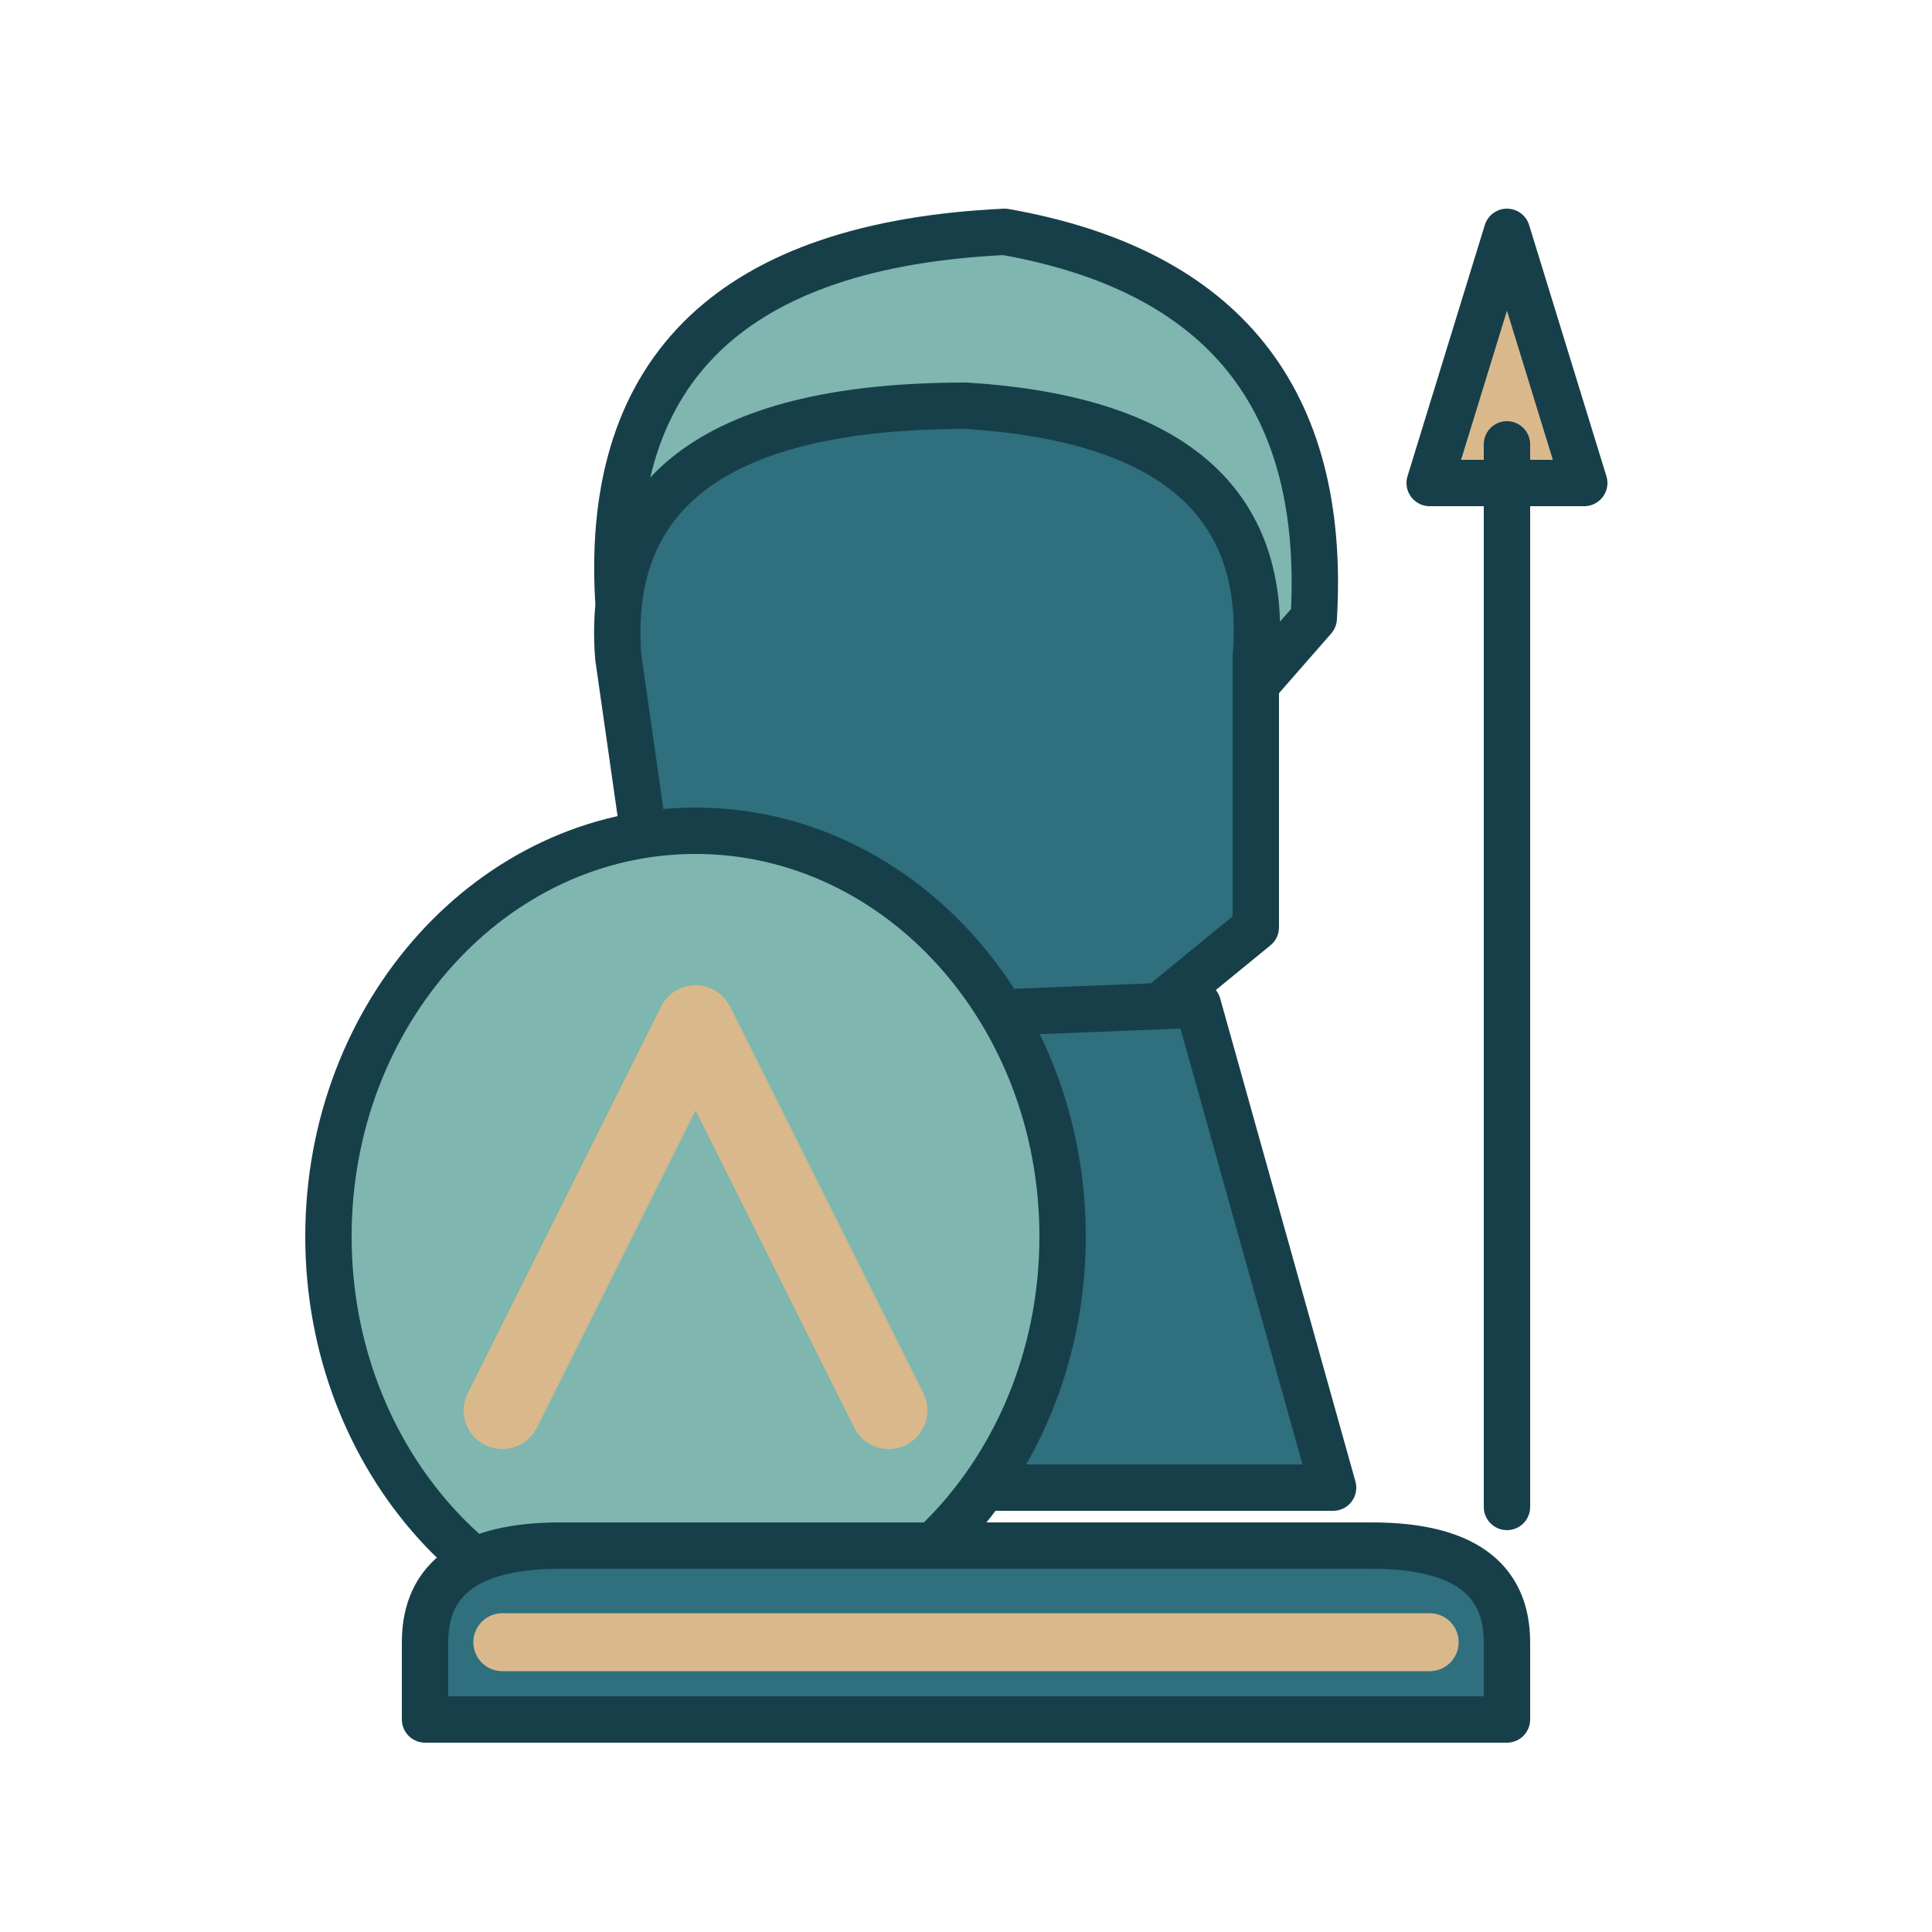
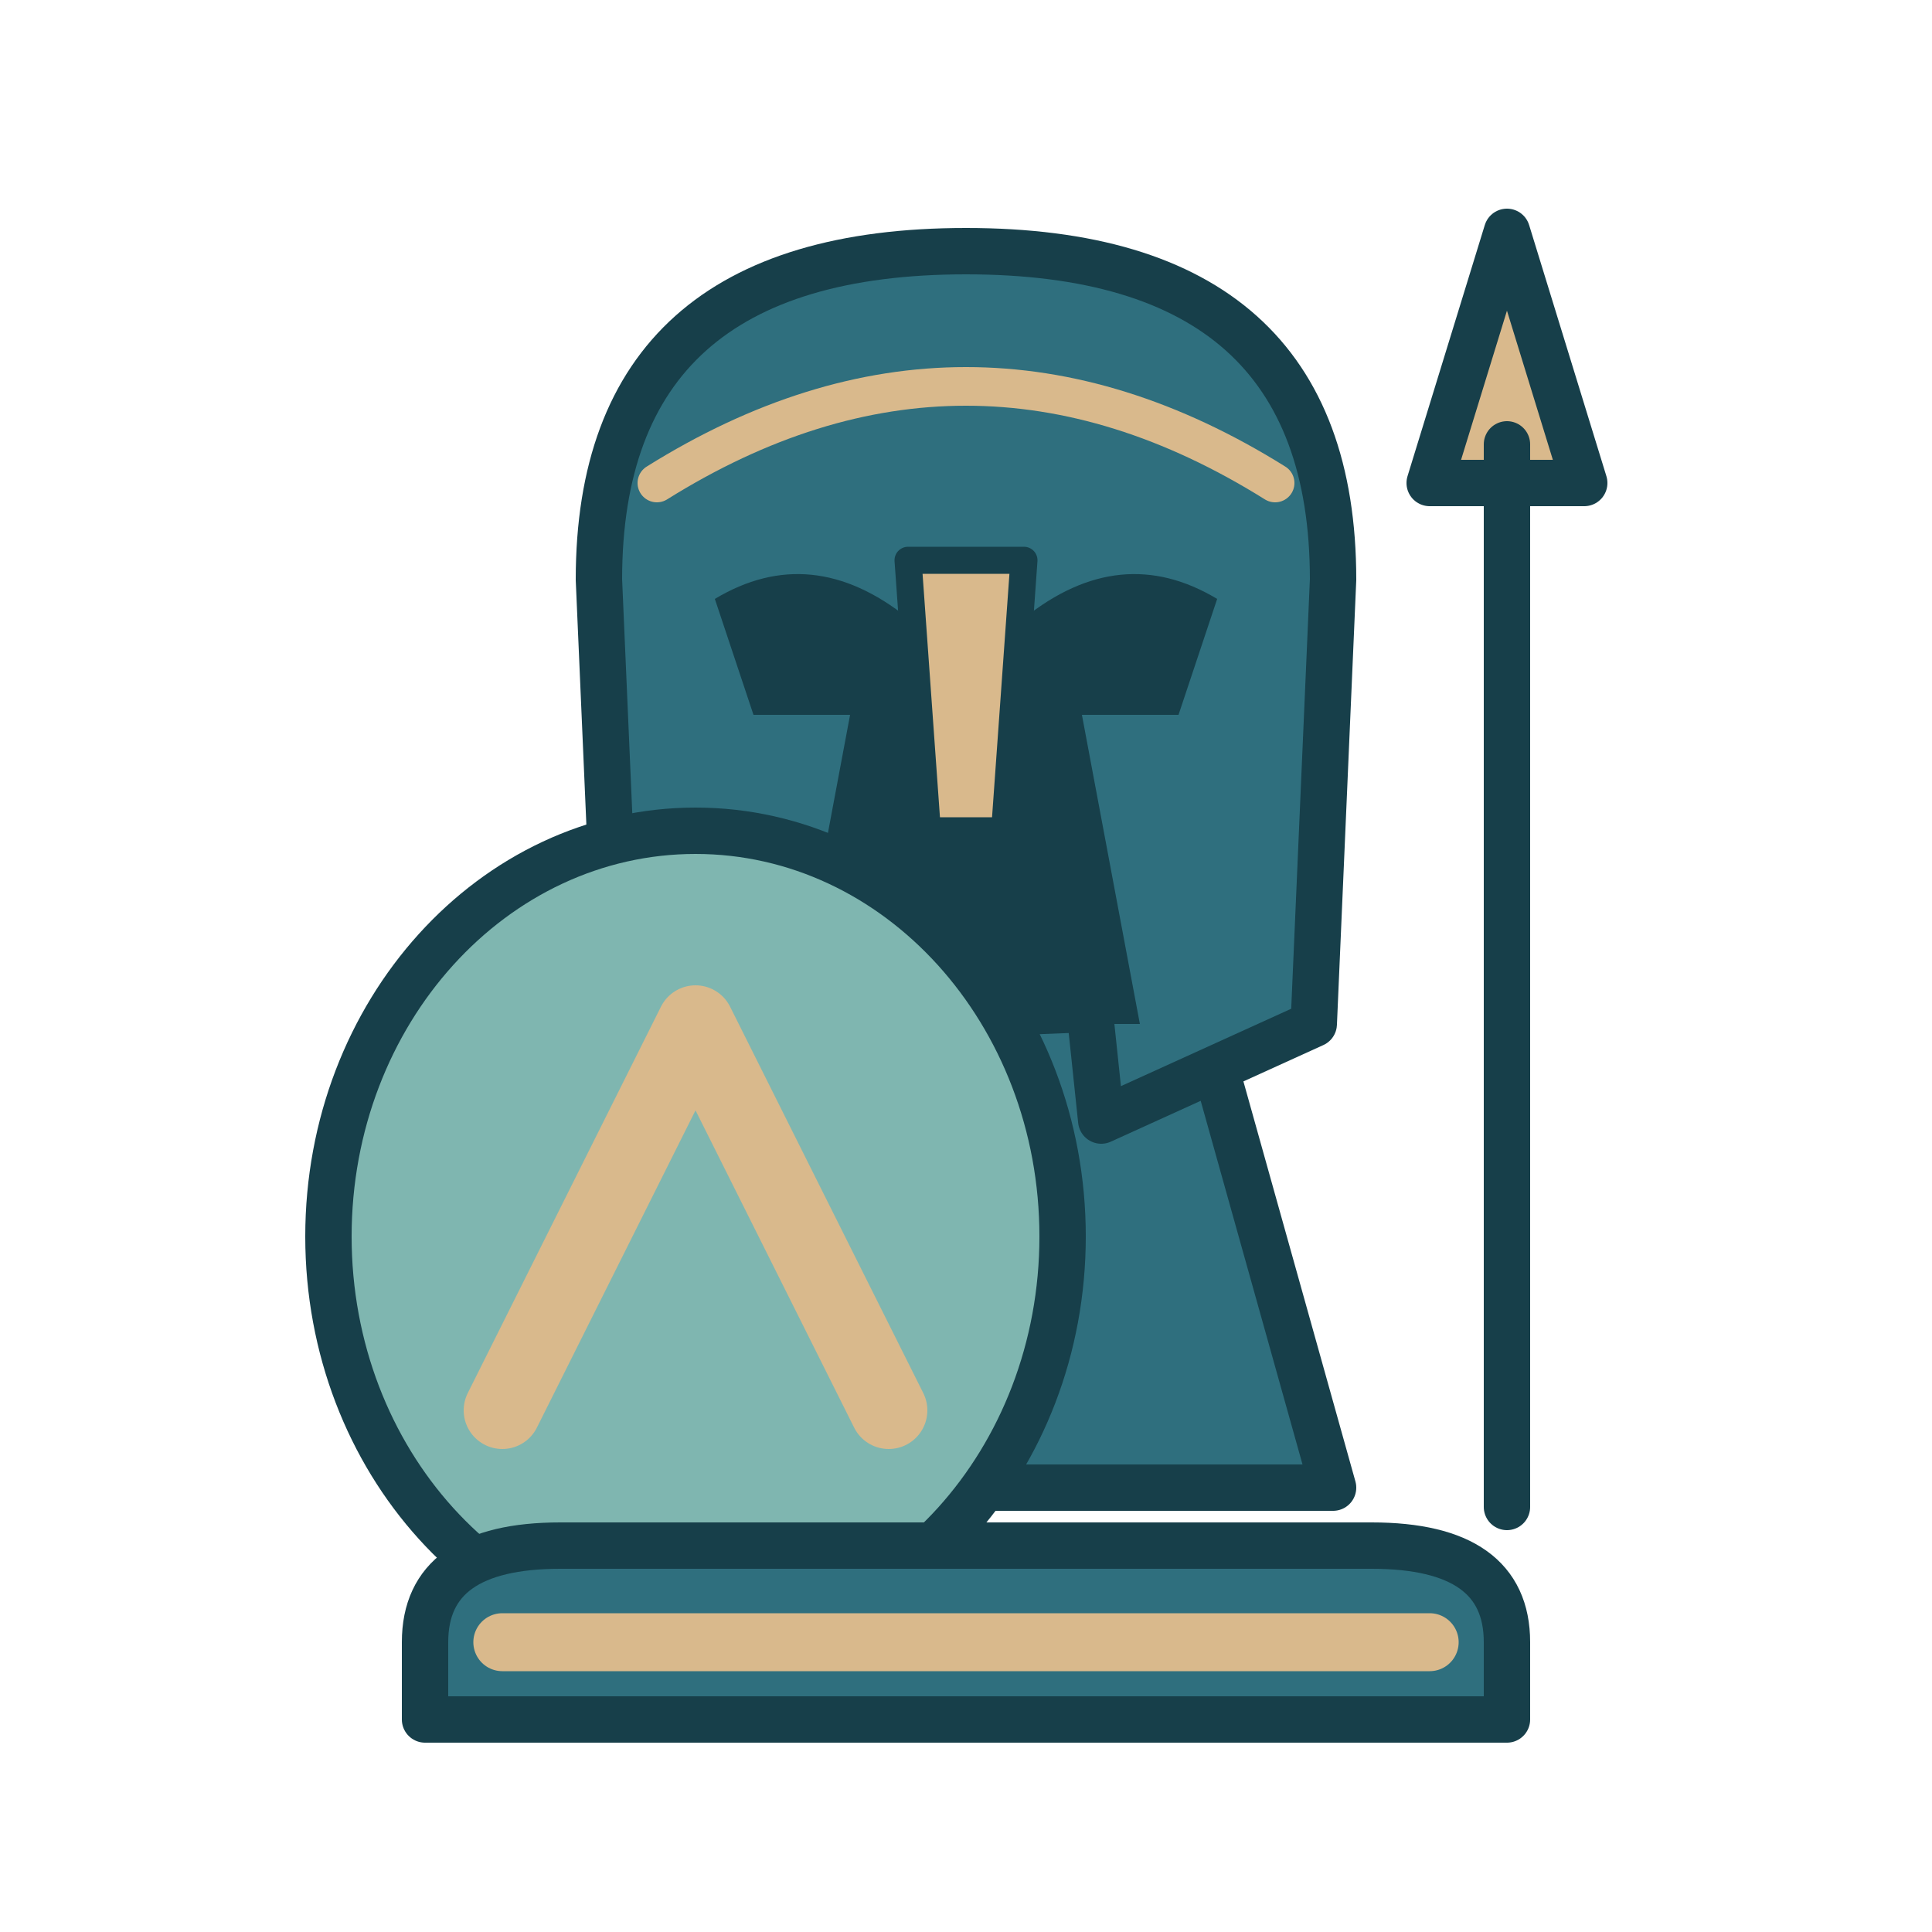
<svg xmlns="http://www.w3.org/2000/svg" viewBox="0 0 100 100">
  <g fill="#2F6F7E" stroke="#173F4A" stroke-width="2.4" stroke-linejoin="round" stroke-linecap="round">
-     <path d="M32 31 Q31 13 52 12 Q69 15 68 32 L61 40 H38Z" fill="#7FB6B0" />
-     <path d="M32 34 Q31 21 50 21 Q66 22 65 34 V48 L54 57 H44 L34 48Z" />
    <path d="M37 53 L29 77 H69 L62 52Z" />
+     <path d="M31 30 Q31 13 50 13 Q69 13 69 30 L68 53 L57 58 L55 39 H45 L43 58 L32 53Z" />
+     <path d="M37 31 Q42 28 47 32 L48 43 H52 L53 32 Q58 28 63 31 L61 37 H56 L59 53 H41 L44 37 H39Z" fill="#173F4A" stroke="none" />
+     <path d="M47 29 H53 L52 43 H48Z" fill="#D9B98C" stroke-width="1.4" />
+     <path d="M34 25 Q50 15 66 25" fill="none" stroke="#D9B98C" stroke-width="2" />
    <path d="M78 23 V78 M74 25 L78 12 L82 25Z" fill="#D9B98C" />
    <ellipse cx="36" cy="64" rx="19" ry="21" fill="#7FB6B0" />
    <path d="M26 73 L36 53 L46 73" fill="none" stroke="#D9B98C" stroke-width="4" />
    <path d="M22 89 V85 Q22 80 29 80 H71 Q78 80 78 85 V89Z" />
    <path d="M26 85 H74" stroke="#D9B98C" stroke-width="3" />
  </g>
</svg>
